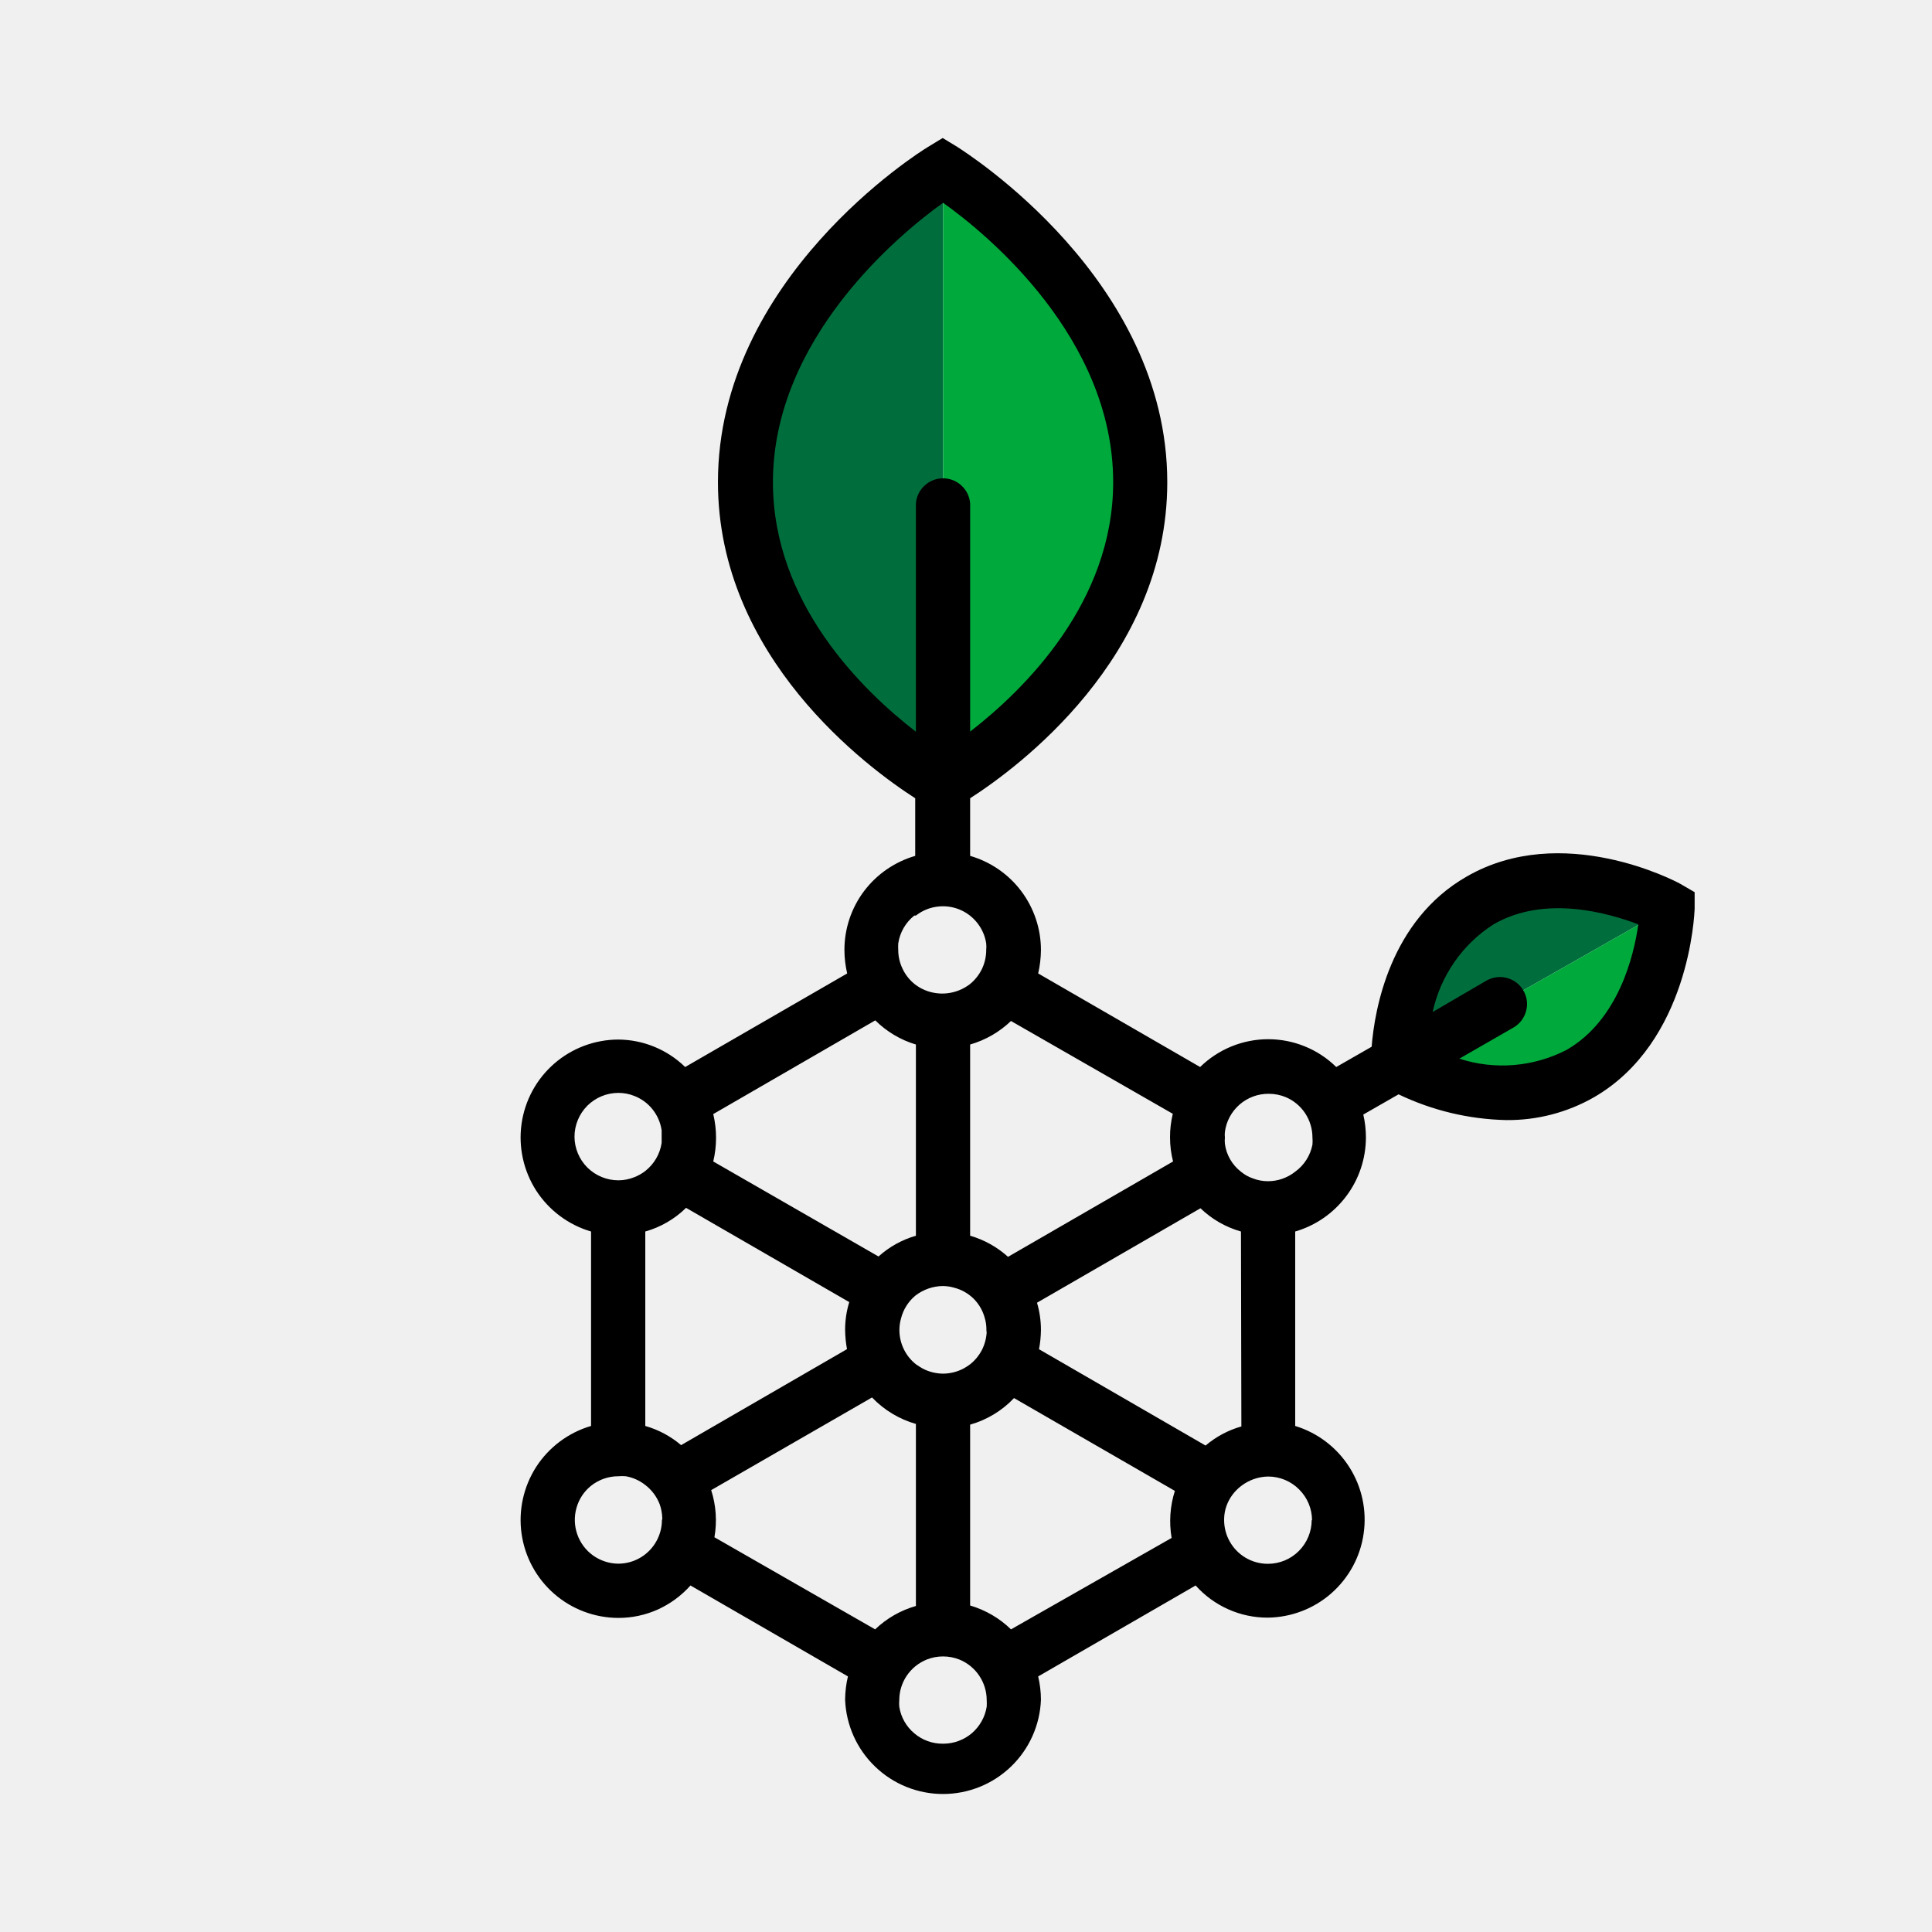
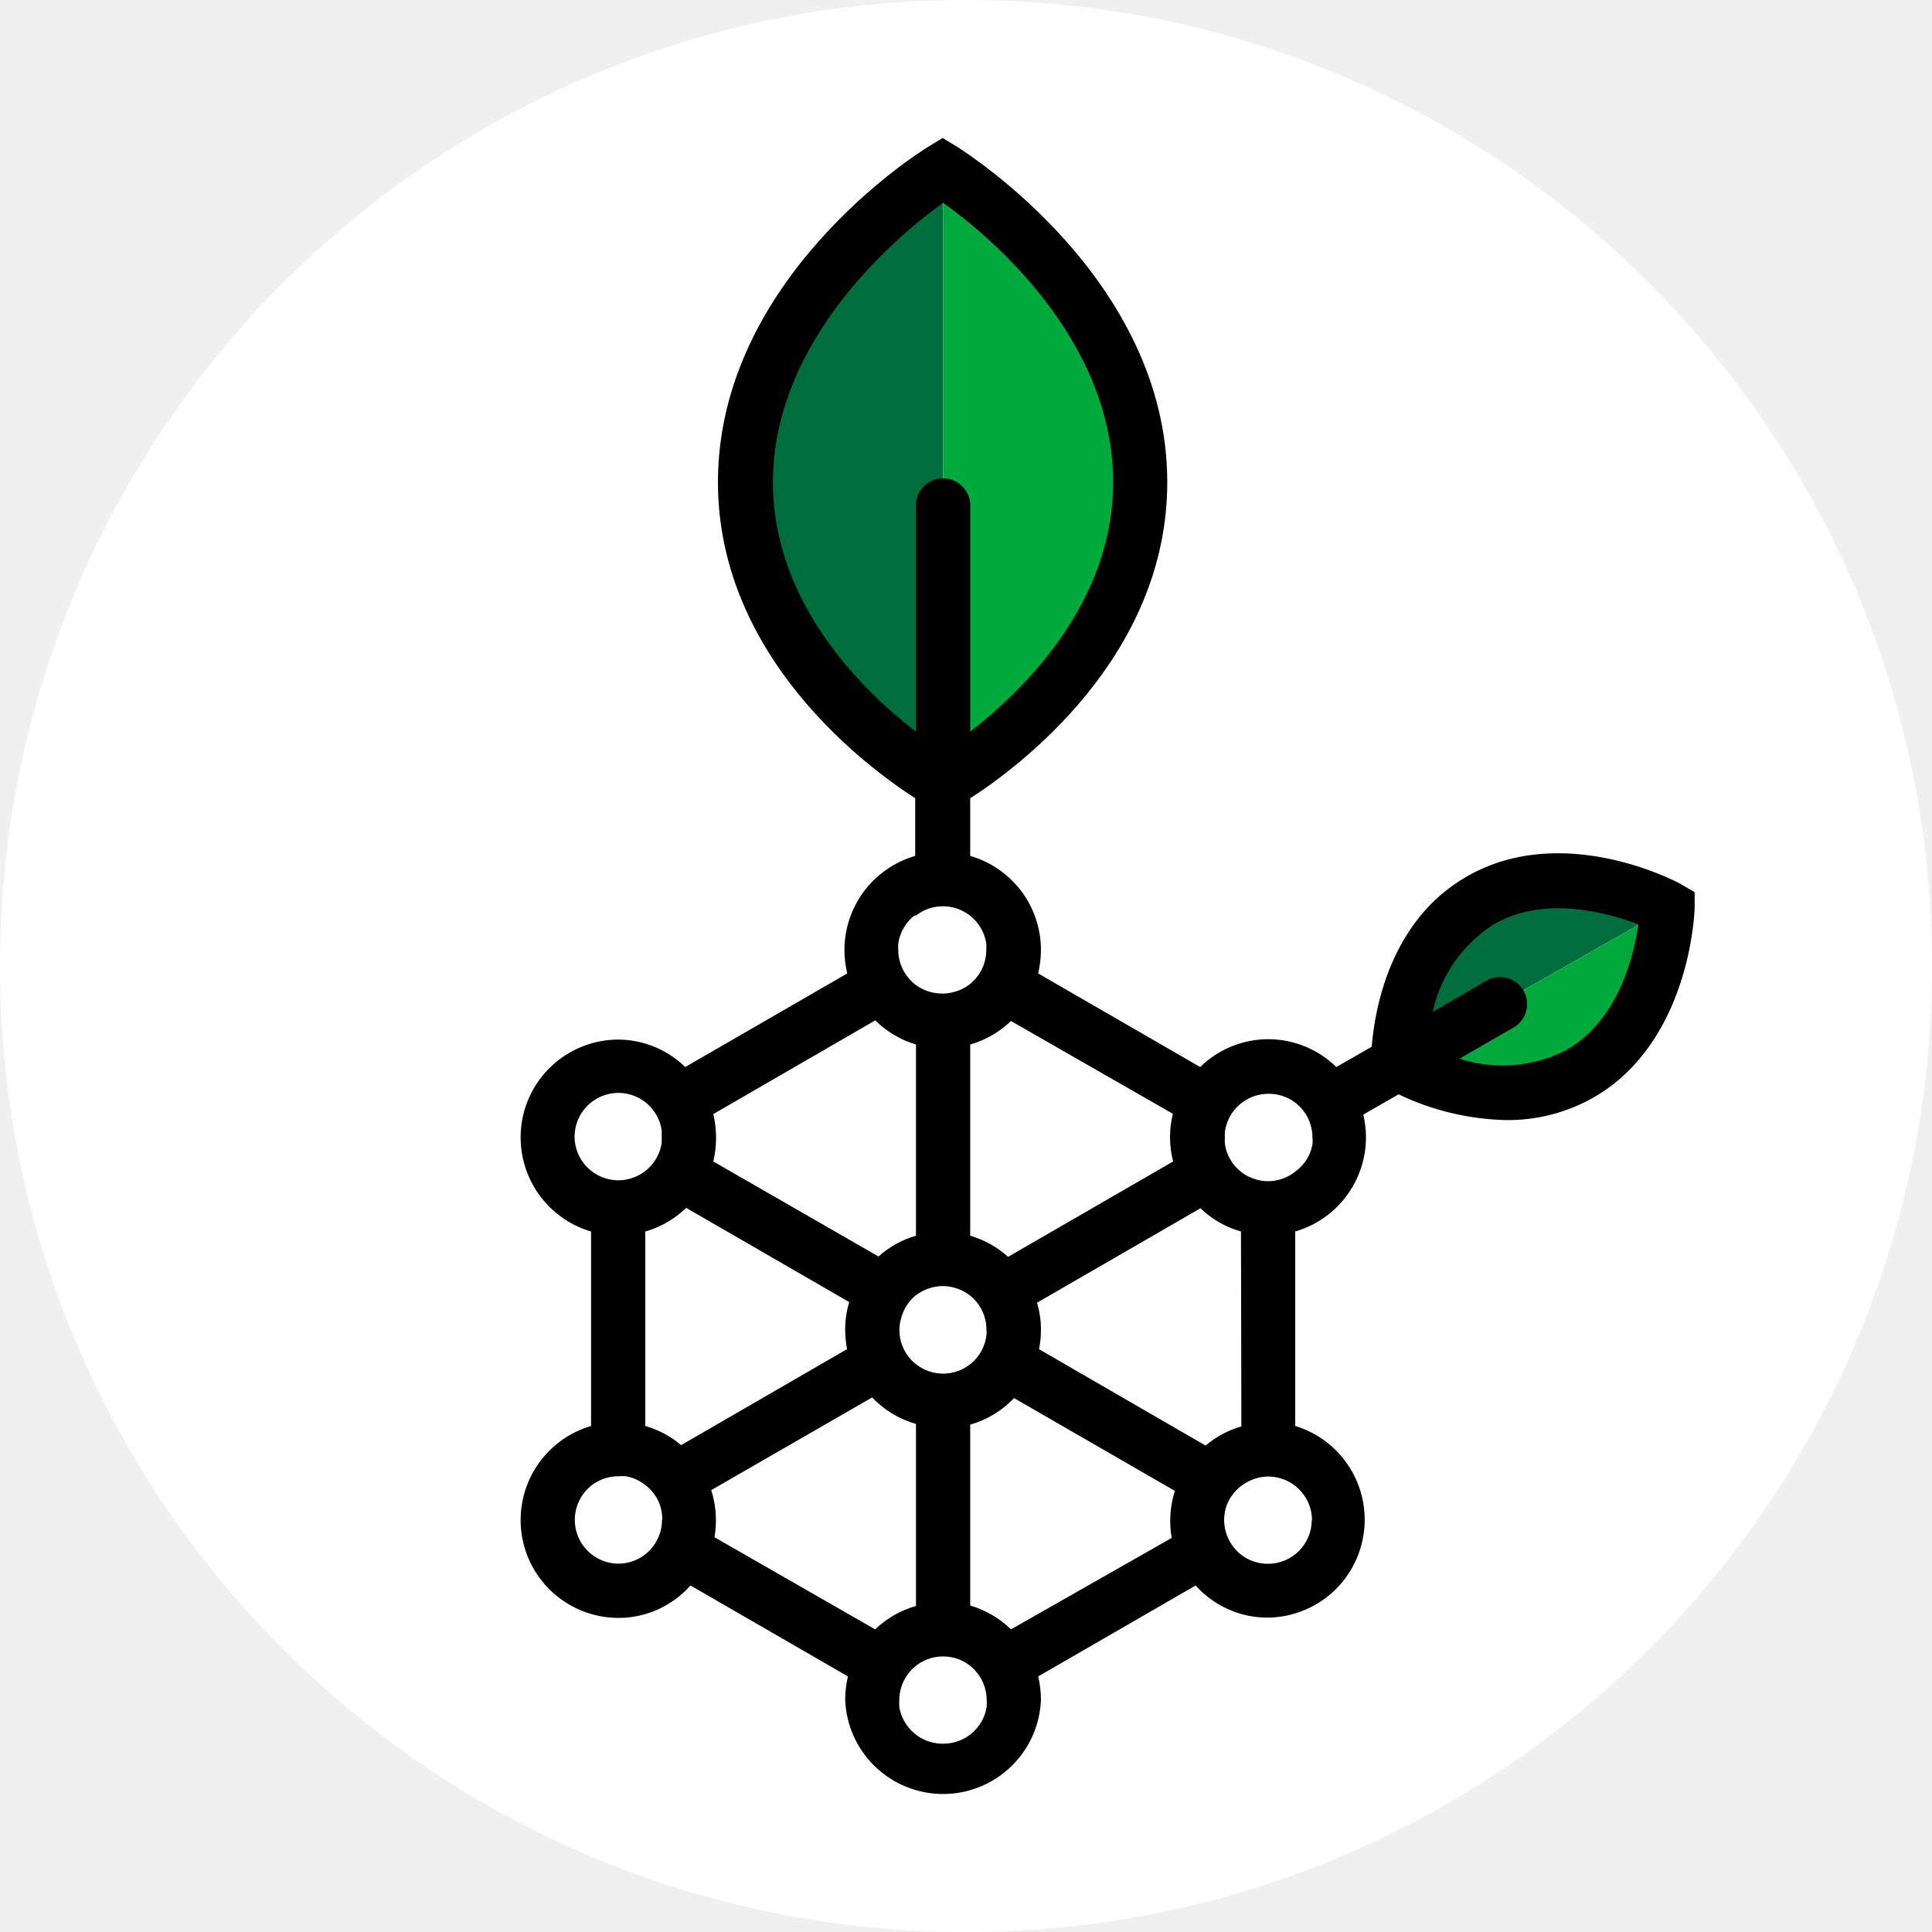
<svg xmlns="http://www.w3.org/2000/svg" width="28" height="28" viewBox="0 0 28 28" fill="none">
-   <path d="M13.668 11.264V2.517C13.668 2.517 10.837 3.926 10.837 6.925C10.837 9.923 13.668 11.264 13.668 11.264Z" fill="#006E3C" />
-   <path d="M13.668 2.517C13.668 2.517 16.497 3.926 16.497 6.925C16.497 9.923 13.668 11.262 13.668 11.262V2.517Z" fill="#00A93C" />
-   <path d="M20.273 15.377L24.162 13.167C24.162 13.167 22.818 12.264 21.485 13.019C20.153 13.773 20.273 15.373 20.273 15.373" fill="#006E3C" />
-   <path d="M24.162 13.167C24.162 13.167 24.251 14.782 22.918 15.538C21.585 16.295 20.273 15.377 20.273 15.377L24.162 13.167Z" fill="#00A93C" />
-   <path d="M24.348 12.807C24.28 12.769 22.638 11.904 21.254 12.705C20.144 13.341 19.921 14.633 19.879 15.17L19.366 15.464C19.103 15.206 18.749 15.061 18.38 15.061C18.011 15.061 17.657 15.206 17.393 15.464L15.046 14.108C15.072 13.996 15.085 13.882 15.086 13.767C15.086 13.459 14.985 13.16 14.8 12.914C14.616 12.669 14.356 12.49 14.06 12.404V11.569C14.745 11.129 16.917 9.531 16.917 6.988C16.917 4.045 13.999 2.212 13.874 2.129L13.662 2L13.45 2.129C13.325 2.203 10.405 4.036 10.405 6.988C10.405 9.531 12.579 11.129 13.264 11.569V12.404C12.968 12.49 12.708 12.669 12.523 12.914C12.338 13.16 12.238 13.459 12.238 13.767C12.238 13.882 12.252 13.996 12.278 14.108L9.93 15.464C9.67 15.211 9.323 15.068 8.96 15.066C8.619 15.067 8.289 15.191 8.032 15.415C7.775 15.639 7.607 15.948 7.559 16.286C7.511 16.624 7.587 16.968 7.771 17.255C7.956 17.541 8.238 17.752 8.566 17.848V20.666C8.238 20.762 7.956 20.973 7.771 21.259C7.587 21.546 7.511 21.89 7.559 22.228C7.607 22.566 7.775 22.875 8.032 23.099C8.289 23.323 8.619 23.447 8.96 23.448C9.158 23.449 9.353 23.407 9.534 23.326C9.714 23.244 9.875 23.126 10.007 22.978L12.289 24.296C12.262 24.407 12.249 24.521 12.248 24.635C12.263 25.002 12.418 25.349 12.683 25.603C12.947 25.858 13.3 26 13.667 26C14.034 26 14.387 25.858 14.652 25.603C14.916 25.349 15.072 25.002 15.086 24.635C15.086 24.521 15.072 24.407 15.046 24.296L17.328 22.978C17.459 23.125 17.621 23.243 17.801 23.323C17.982 23.404 18.177 23.445 18.375 23.444C18.713 23.44 19.04 23.315 19.294 23.092C19.549 22.868 19.716 22.561 19.763 22.225C19.811 21.89 19.738 21.548 19.555 21.262C19.373 20.976 19.095 20.765 18.771 20.666V17.848C19.066 17.762 19.325 17.583 19.51 17.337C19.695 17.092 19.795 16.793 19.796 16.485C19.796 16.373 19.783 16.262 19.758 16.153L20.269 15.86C20.756 16.094 21.288 16.221 21.828 16.233C22.274 16.238 22.713 16.124 23.1 15.903C24.484 15.104 24.556 13.25 24.56 13.174V12.93L24.348 12.807ZM18.771 16.981C18.659 17.07 18.52 17.119 18.377 17.119C18.3 17.119 18.225 17.105 18.154 17.077C18.093 17.056 18.037 17.024 17.987 16.983C17.858 16.884 17.773 16.738 17.752 16.577C17.749 16.546 17.749 16.516 17.752 16.485C17.749 16.459 17.749 16.432 17.752 16.405C17.772 16.251 17.848 16.11 17.965 16.008C18.082 15.906 18.232 15.851 18.387 15.852C18.472 15.852 18.556 15.868 18.635 15.901C18.75 15.95 18.847 16.031 18.916 16.135C18.984 16.239 19.021 16.361 19.021 16.485C19.024 16.52 19.024 16.555 19.021 16.589C18.99 16.747 18.901 16.887 18.771 16.981ZM19.01 22.029C19.01 22.197 18.943 22.359 18.824 22.478C18.705 22.598 18.543 22.664 18.375 22.664C18.258 22.664 18.143 22.632 18.044 22.571C17.952 22.515 17.875 22.435 17.822 22.34C17.769 22.246 17.741 22.139 17.741 22.031C17.74 22.025 17.74 22.02 17.741 22.014C17.742 21.947 17.754 21.881 17.777 21.819C17.819 21.706 17.893 21.608 17.989 21.535C18.101 21.449 18.238 21.401 18.379 21.399C18.547 21.399 18.709 21.466 18.828 21.586C18.948 21.705 19.015 21.866 19.015 22.035L19.01 22.029ZM17.991 20.673C17.8 20.727 17.623 20.822 17.472 20.95L15.058 19.554C15.076 19.462 15.085 19.368 15.086 19.274C15.086 19.141 15.067 19.008 15.029 18.88L17.398 17.511C17.563 17.67 17.764 17.785 17.985 17.848L17.991 20.673ZM13.668 25.271C13.516 25.273 13.367 25.22 13.251 25.121C13.134 25.023 13.056 24.886 13.033 24.735C13.03 24.703 13.03 24.671 13.033 24.639C13.033 24.513 13.071 24.39 13.141 24.286C13.212 24.181 13.312 24.1 13.429 24.052C13.582 23.991 13.753 23.991 13.906 24.052C14.022 24.1 14.122 24.181 14.192 24.286C14.262 24.39 14.3 24.514 14.3 24.639C14.302 24.671 14.302 24.703 14.3 24.735C14.276 24.884 14.2 25.019 14.086 25.118C13.971 25.216 13.825 25.27 13.675 25.271H13.668ZM12.282 19.549L9.871 20.944C9.72 20.815 9.543 20.721 9.352 20.666V17.848C9.575 17.785 9.778 17.667 9.943 17.505L12.308 18.871C12.268 19.001 12.248 19.136 12.248 19.272C12.249 19.367 12.258 19.462 12.276 19.556L12.282 19.549ZM9.593 22.029C9.593 22.137 9.565 22.244 9.512 22.338C9.459 22.433 9.383 22.512 9.29 22.569C9.191 22.63 9.076 22.662 8.96 22.662C8.829 22.661 8.702 22.619 8.595 22.543C8.489 22.467 8.409 22.36 8.366 22.236C8.323 22.113 8.319 21.979 8.355 21.853C8.39 21.727 8.464 21.615 8.566 21.533C8.678 21.444 8.817 21.395 8.96 21.395C8.996 21.392 9.033 21.392 9.07 21.395C9.172 21.413 9.268 21.456 9.35 21.52C9.446 21.593 9.519 21.691 9.562 21.804C9.584 21.868 9.596 21.934 9.598 22.001C9.599 22.007 9.599 22.012 9.598 22.018L9.593 22.029ZM8.326 16.475C8.326 16.306 8.393 16.145 8.512 16.025C8.632 15.906 8.793 15.839 8.962 15.839C9.042 15.839 9.121 15.854 9.195 15.884C9.299 15.925 9.39 15.992 9.459 16.08C9.528 16.167 9.573 16.271 9.589 16.382C9.589 16.411 9.589 16.441 9.589 16.473C9.589 16.505 9.589 16.534 9.589 16.564C9.565 16.725 9.48 16.87 9.352 16.971C9.304 17.008 9.251 17.038 9.195 17.06C9.121 17.09 9.042 17.106 8.962 17.106C8.793 17.106 8.632 17.039 8.512 16.92C8.393 16.801 8.326 16.639 8.326 16.471V16.475ZM13.274 13.269C13.361 13.201 13.465 13.156 13.575 13.141C13.685 13.125 13.797 13.138 13.9 13.179C14.003 13.22 14.093 13.287 14.162 13.374C14.231 13.461 14.277 13.564 14.293 13.674C14.296 13.705 14.296 13.736 14.293 13.767C14.293 13.863 14.272 13.957 14.231 14.043C14.189 14.129 14.129 14.205 14.054 14.265C14.005 14.302 13.952 14.332 13.895 14.354C13.79 14.395 13.677 14.409 13.565 14.393C13.454 14.378 13.348 14.334 13.259 14.265C13.184 14.205 13.123 14.13 13.082 14.043C13.04 13.957 13.018 13.863 13.018 13.767C13.016 13.736 13.016 13.705 13.018 13.674C13.041 13.514 13.125 13.369 13.251 13.269H13.274ZM14.3 19.299C14.296 19.391 14.273 19.48 14.232 19.562C14.19 19.643 14.132 19.715 14.06 19.772C14.031 19.794 14.001 19.814 13.969 19.831C13.877 19.881 13.773 19.907 13.668 19.908C13.565 19.907 13.463 19.882 13.372 19.834C13.338 19.815 13.306 19.794 13.274 19.772C13.201 19.714 13.142 19.641 13.101 19.558C13.06 19.475 13.037 19.384 13.035 19.291C13.034 19.285 13.034 19.278 13.035 19.272C13.035 19.217 13.043 19.162 13.058 19.109C13.091 18.977 13.165 18.86 13.27 18.774C13.383 18.688 13.521 18.64 13.664 18.638C13.719 18.639 13.774 18.646 13.827 18.662C13.934 18.689 14.031 18.744 14.11 18.821C14.188 18.899 14.244 18.996 14.272 19.102C14.289 19.157 14.296 19.215 14.296 19.272V19.297L14.3 19.299ZM16.997 16.142C16.97 16.255 16.956 16.37 16.957 16.485C16.957 16.603 16.972 16.72 17.001 16.833L14.609 18.215C14.452 18.073 14.264 17.968 14.06 17.909V15.138C14.282 15.074 14.485 14.957 14.652 14.797L16.997 16.142ZM11.202 6.988C11.202 4.903 13.041 3.386 13.668 2.939C14.304 3.39 16.133 4.895 16.133 6.988C16.133 8.734 14.84 9.999 14.06 10.603V7.297C14.053 7.198 14.008 7.105 13.935 7.038C13.863 6.97 13.767 6.932 13.667 6.932C13.568 6.932 13.472 6.97 13.399 7.038C13.326 7.105 13.281 7.198 13.274 7.297V10.605C12.492 10.001 11.202 8.738 11.202 6.988ZM12.685 14.788C12.85 14.951 13.052 15.072 13.274 15.138V17.909C13.073 17.967 12.887 18.07 12.732 18.21L10.337 16.833C10.391 16.607 10.391 16.372 10.337 16.146L12.685 14.788ZM10.354 22.279C10.394 22.051 10.378 21.817 10.307 21.596L12.638 20.253C12.812 20.435 13.032 20.568 13.274 20.637V23.275C13.053 23.338 12.85 23.454 12.683 23.614L10.354 22.279ZM14.652 23.614C14.486 23.452 14.283 23.334 14.06 23.268V20.647C14.303 20.578 14.523 20.445 14.696 20.262L17.027 21.607C16.957 21.828 16.941 22.061 16.98 22.289L14.652 23.614ZM22.704 15.216C22.466 15.339 22.206 15.413 21.94 15.435C21.673 15.457 21.405 15.426 21.15 15.343L21.934 14.892C22.025 14.84 22.09 14.754 22.117 14.654C22.145 14.553 22.131 14.446 22.078 14.356C22.027 14.266 21.941 14.2 21.84 14.173C21.74 14.146 21.633 14.16 21.542 14.212L20.763 14.667C20.819 14.408 20.926 14.162 21.078 13.943C21.229 13.725 21.422 13.539 21.646 13.396C22.396 12.962 23.32 13.237 23.744 13.396C23.68 13.847 23.458 14.782 22.704 15.216Z" fill="black" />
+   <path d="M14 28C21.732 28 28 21.732 28 14C28 6.268 21.732 0 14 0C6.268 0 0 6.268 0 14C0 21.732 6.268 28 14 28Z" fill="white" />
+   <path d="M13.669 11.264V2.517C13.669 2.517 10.838 3.926 10.838 6.925C10.838 9.923 13.669 11.264 13.669 11.264Z" fill="#006E3C" />
+   <path d="M13.669 2.517C13.669 2.517 16.498 3.926 16.498 6.925C16.498 9.923 13.669 11.262 13.669 11.262V2.517Z" fill="#00A93C" />
+   <path d="M20.274 15.377L24.162 13.167C24.162 13.167 22.819 12.264 21.486 13.019C20.153 13.773 20.274 15.373 20.274 15.373" fill="#006E3C" />
+   <path d="M24.162 13.167C24.162 13.167 24.251 14.782 22.918 15.538C21.585 16.295 20.274 15.377 20.274 15.377L24.162 13.167Z" fill="#00A93C" />
+   <path d="M24.349 12.807C24.281 12.769 22.638 11.904 21.255 12.705C20.144 13.341 19.922 14.633 19.88 15.17L19.367 15.464C19.103 15.206 18.749 15.061 18.38 15.061C18.012 15.061 17.657 15.206 17.394 15.464L15.046 14.108C15.072 13.996 15.086 13.882 15.086 13.767C15.086 13.459 14.986 13.16 14.801 12.914C14.616 12.669 14.356 12.49 14.061 12.404V11.569C14.745 11.129 16.917 9.531 16.917 6.988C16.917 4.045 13.999 2.212 13.874 2.129L13.662 2L13.45 2.129C13.325 2.203 10.405 4.036 10.405 6.988C10.405 9.531 12.58 11.129 13.264 11.569V12.404C12.969 12.49 12.709 12.669 12.524 12.914C12.339 13.16 12.239 13.459 12.238 13.767C12.239 13.882 12.252 13.996 12.279 14.108L9.931 15.464C9.671 15.211 9.323 15.068 8.96 15.066C8.619 15.067 8.29 15.191 8.032 15.415C7.775 15.639 7.607 15.948 7.559 16.286C7.512 16.624 7.587 16.968 7.772 17.255C7.957 17.541 8.239 17.752 8.566 17.848V20.666C8.239 20.762 7.957 20.973 7.772 21.259C7.587 21.546 7.512 21.89 7.559 22.228C7.607 22.566 7.775 22.875 8.032 23.099C8.29 23.323 8.619 23.447 8.96 23.448C9.158 23.449 9.354 23.407 9.534 23.326C9.715 23.244 9.876 23.126 10.007 22.978L12.289 24.296C12.263 24.407 12.249 24.521 12.249 24.635C12.263 25.002 12.419 25.349 12.683 25.603C12.948 25.858 13.301 26 13.668 26C14.035 26 14.387 25.858 14.652 25.603C14.916 25.349 15.072 25.002 15.086 24.635C15.086 24.521 15.073 24.407 15.046 24.296L17.328 22.978C17.46 23.125 17.621 23.243 17.802 23.323C17.982 23.404 18.177 23.445 18.375 23.444C18.714 23.44 19.04 23.315 19.295 23.092C19.55 22.868 19.716 22.561 19.764 22.225C19.812 21.89 19.738 21.548 19.556 21.262C19.374 20.976 19.096 20.765 18.771 20.666V17.848C19.066 17.762 19.326 17.583 19.511 17.337C19.695 17.092 19.796 16.793 19.797 16.485C19.796 16.373 19.783 16.262 19.759 16.153L20.269 15.86C20.757 16.094 21.289 16.221 21.829 16.233C22.275 16.238 22.713 16.124 23.1 15.903C24.484 15.104 24.556 13.25 24.56 13.174V12.93L24.349 12.807ZM18.771 16.981C18.659 17.07 18.52 17.119 18.377 17.119C18.301 17.119 18.226 17.105 18.155 17.077C18.094 17.056 18.037 17.024 17.987 16.983C17.858 16.884 17.774 16.738 17.752 16.577C17.75 16.546 17.75 16.516 17.752 16.485C17.75 16.459 17.75 16.432 17.752 16.405C17.772 16.251 17.848 16.11 17.965 16.008C18.082 15.906 18.233 15.851 18.388 15.852C18.473 15.852 18.557 15.868 18.636 15.901C18.75 15.95 18.848 16.031 18.916 16.135C18.985 16.239 19.021 16.361 19.021 16.485C19.025 16.52 19.025 16.555 19.021 16.589C18.991 16.747 18.901 16.887 18.771 16.981V16.981ZM19.011 22.029C19.011 22.197 18.944 22.359 18.825 22.478C18.705 22.598 18.544 22.664 18.375 22.664C18.258 22.664 18.144 22.632 18.044 22.571C17.952 22.515 17.876 22.435 17.823 22.34C17.77 22.246 17.742 22.139 17.741 22.031C17.74 22.025 17.74 22.02 17.741 22.014V22.014C17.743 21.947 17.755 21.881 17.777 21.819C17.82 21.706 17.893 21.608 17.989 21.535C18.101 21.449 18.238 21.401 18.379 21.399C18.548 21.399 18.71 21.466 18.829 21.586C18.948 21.705 19.015 21.866 19.015 22.035L19.011 22.029ZM17.991 20.673C17.801 20.727 17.624 20.822 17.472 20.95L15.059 19.554C15.077 19.462 15.086 19.368 15.086 19.274C15.087 19.141 15.068 19.008 15.029 18.88L17.398 17.511C17.563 17.67 17.765 17.785 17.985 17.848L17.991 20.673ZM13.669 25.271C13.516 25.273 13.368 25.22 13.251 25.121C13.134 25.023 13.057 24.886 13.033 24.735C13.031 24.703 13.031 24.671 13.033 24.639C13.033 24.513 13.071 24.39 13.142 24.286C13.212 24.181 13.312 24.1 13.429 24.052C13.582 23.991 13.753 23.991 13.906 24.052C14.023 24.1 14.122 24.181 14.192 24.286C14.262 24.39 14.3 24.514 14.3 24.639C14.302 24.671 14.302 24.703 14.3 24.735C14.277 24.884 14.201 25.019 14.086 25.118C13.972 25.216 13.826 25.27 13.675 25.271H13.669ZM12.283 19.549L9.871 20.944C9.72 20.815 9.543 20.721 9.352 20.666V17.848C9.575 17.785 9.778 17.667 9.944 17.505L12.308 18.871C12.268 19.001 12.248 19.136 12.249 19.272C12.249 19.367 12.259 19.462 12.277 19.556L12.283 19.549ZM9.594 22.029C9.594 22.137 9.566 22.244 9.513 22.338C9.46 22.433 9.383 22.512 9.291 22.569C9.191 22.63 9.077 22.662 8.96 22.662C8.829 22.661 8.702 22.619 8.596 22.543C8.49 22.467 8.409 22.36 8.366 22.236C8.323 22.113 8.319 21.979 8.355 21.853C8.391 21.727 8.465 21.615 8.566 21.533C8.678 21.444 8.817 21.395 8.96 21.395C8.997 21.392 9.034 21.392 9.071 21.395C9.173 21.413 9.269 21.456 9.35 21.52C9.446 21.593 9.52 21.691 9.562 21.804C9.584 21.868 9.596 21.934 9.598 22.001C9.599 22.007 9.599 22.012 9.598 22.018L9.594 22.029ZM8.327 16.475C8.327 16.306 8.394 16.145 8.513 16.025C8.632 15.906 8.794 15.839 8.962 15.839C9.042 15.839 9.121 15.854 9.196 15.884C9.299 15.925 9.39 15.992 9.459 16.08C9.528 16.167 9.573 16.271 9.59 16.382C9.59 16.411 9.59 16.441 9.59 16.473C9.59 16.505 9.59 16.534 9.59 16.564C9.566 16.725 9.481 16.87 9.352 16.971C9.305 17.008 9.252 17.038 9.196 17.06C9.122 17.09 9.042 17.106 8.962 17.106C8.794 17.106 8.632 17.039 8.513 16.92C8.394 16.801 8.327 16.639 8.327 16.471V16.475ZM13.275 13.269C13.362 13.201 13.466 13.156 13.575 13.141C13.685 13.125 13.797 13.138 13.9 13.179C14.003 13.22 14.094 13.287 14.163 13.374C14.232 13.461 14.277 13.564 14.294 13.674C14.296 13.705 14.296 13.736 14.294 13.767C14.294 13.863 14.273 13.957 14.231 14.043C14.19 14.129 14.129 14.205 14.054 14.265C14.006 14.302 13.952 14.332 13.896 14.354C13.791 14.395 13.677 14.409 13.566 14.393C13.454 14.378 13.349 14.334 13.26 14.265C13.185 14.205 13.124 14.13 13.082 14.043C13.04 13.957 13.018 13.863 13.018 13.767C13.016 13.736 13.016 13.705 13.018 13.674C13.042 13.514 13.125 13.369 13.251 13.269H13.275ZM14.3 19.299C14.297 19.391 14.273 19.48 14.232 19.562C14.191 19.643 14.132 19.715 14.061 19.772C14.032 19.794 14.001 19.814 13.97 19.831C13.877 19.881 13.774 19.907 13.669 19.908C13.565 19.907 13.463 19.882 13.372 19.834C13.338 19.815 13.306 19.794 13.275 19.772C13.202 19.714 13.143 19.641 13.102 19.558C13.06 19.475 13.037 19.384 13.035 19.291C13.034 19.285 13.034 19.278 13.035 19.272C13.036 19.217 13.043 19.162 13.059 19.109C13.092 18.977 13.166 18.86 13.27 18.774C13.384 18.688 13.522 18.64 13.665 18.638C13.72 18.639 13.775 18.646 13.828 18.662C13.934 18.689 14.032 18.744 14.11 18.821C14.188 18.899 14.245 18.996 14.273 19.102C14.289 19.157 14.297 19.215 14.296 19.272V19.297L14.3 19.299ZM16.998 16.142C16.97 16.255 16.957 16.37 16.957 16.485C16.957 16.603 16.972 16.72 17.002 16.833L14.61 18.215C14.452 18.073 14.264 17.968 14.061 17.909V15.138C14.283 15.074 14.486 14.957 14.652 14.797L16.998 16.142ZM11.202 6.988C11.202 4.903 13.041 3.386 13.669 2.939C14.304 3.39 16.133 4.895 16.133 6.988C16.133 8.734 14.841 9.999 14.061 10.603V7.297C14.053 7.198 14.009 7.105 13.936 7.038C13.863 6.97 13.767 6.932 13.668 6.932C13.568 6.932 13.472 6.97 13.399 7.038C13.326 7.105 13.282 7.198 13.275 7.297V10.605C12.493 10.001 11.202 8.738 11.202 6.988ZM12.685 14.788C12.85 14.951 13.052 15.072 13.275 15.138V17.909C13.073 17.967 12.888 18.07 12.732 18.21L10.338 16.833C10.391 16.607 10.391 16.372 10.338 16.146L12.685 14.788ZM10.355 22.279C10.394 22.051 10.378 21.817 10.308 21.596L12.639 20.253C12.813 20.435 13.032 20.568 13.275 20.637V23.275C13.053 23.338 12.85 23.454 12.683 23.614L10.355 22.279ZM14.652 23.614C14.486 23.452 14.283 23.334 14.061 23.268V20.647C14.304 20.578 14.523 20.445 14.696 20.262L17.027 21.607C16.957 21.828 16.941 22.061 16.981 22.289L14.652 23.614ZM22.704 15.216C22.466 15.339 22.207 15.413 21.94 15.435C21.674 15.457 21.405 15.426 21.151 15.343L21.935 14.892C22.025 14.84 22.091 14.754 22.118 14.654C22.145 14.553 22.131 14.446 22.079 14.356C22.027 14.266 21.941 14.2 21.841 14.173C21.74 14.146 21.633 14.16 21.543 14.212L20.763 14.667C20.819 14.408 20.926 14.162 21.078 13.943C21.23 13.725 21.423 13.539 21.647 13.396C22.397 12.962 23.321 13.237 23.745 13.396C23.681 13.847 23.459 14.782 22.704 15.216" fill="black" />
</svg>
